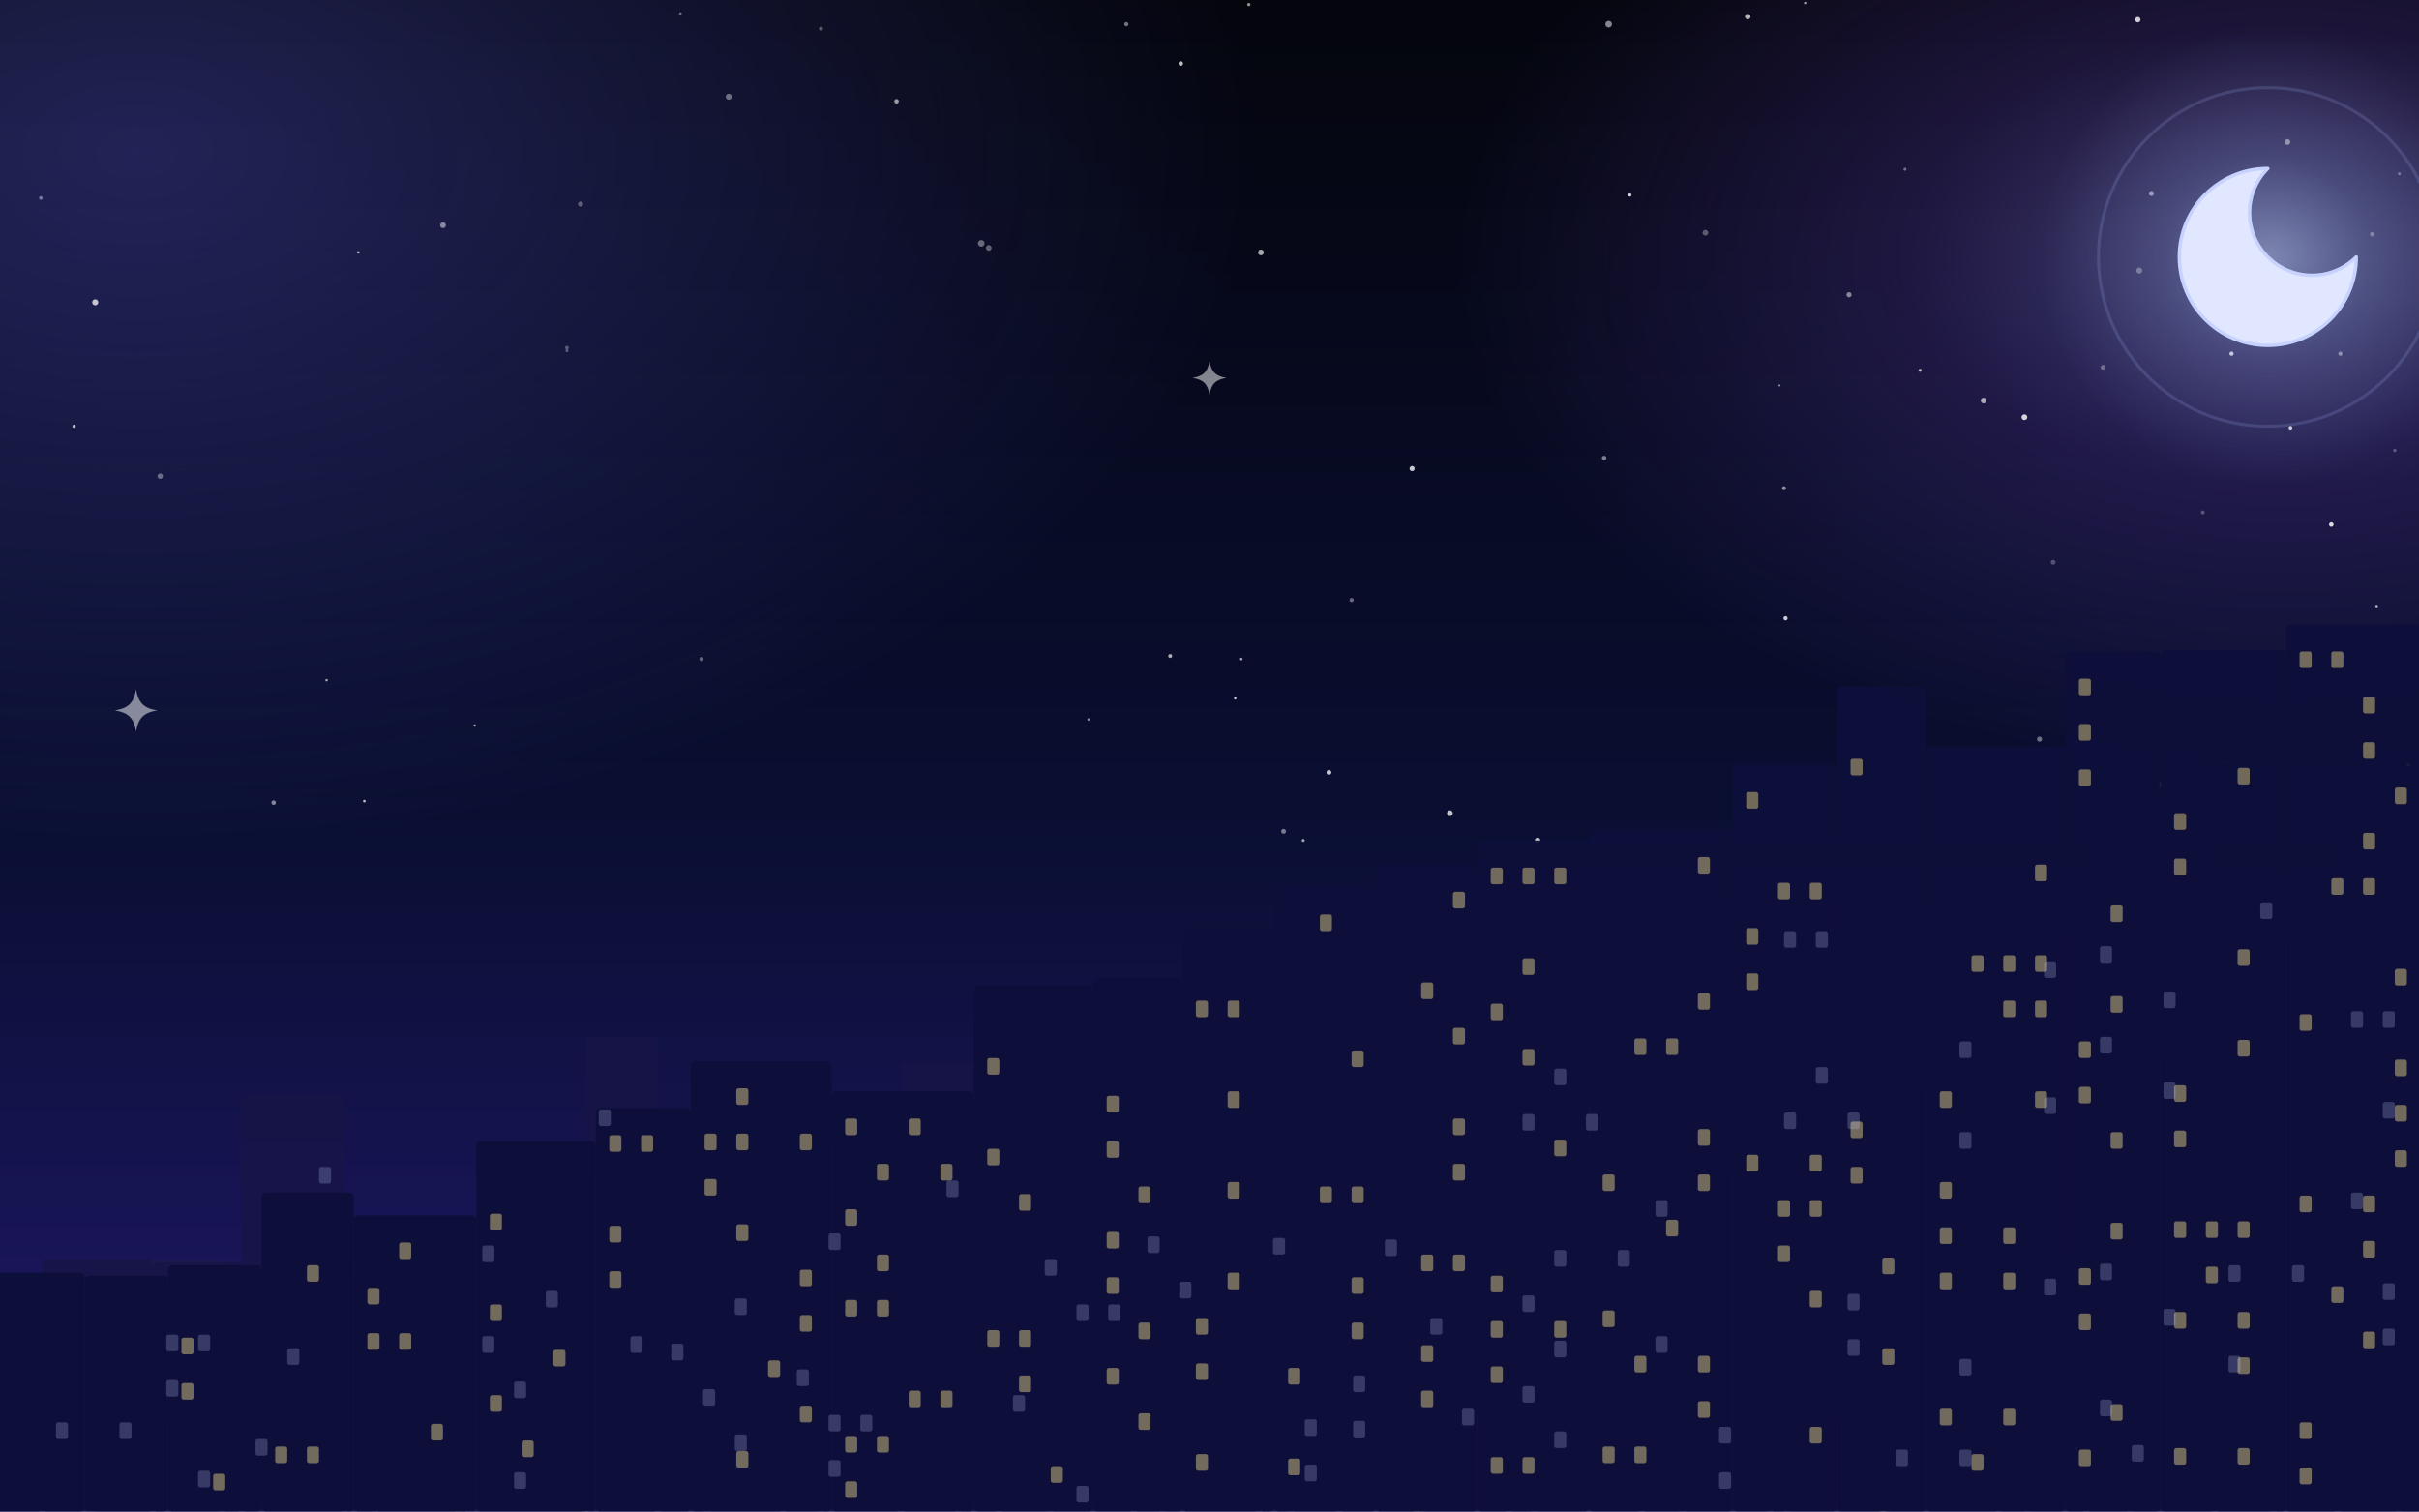
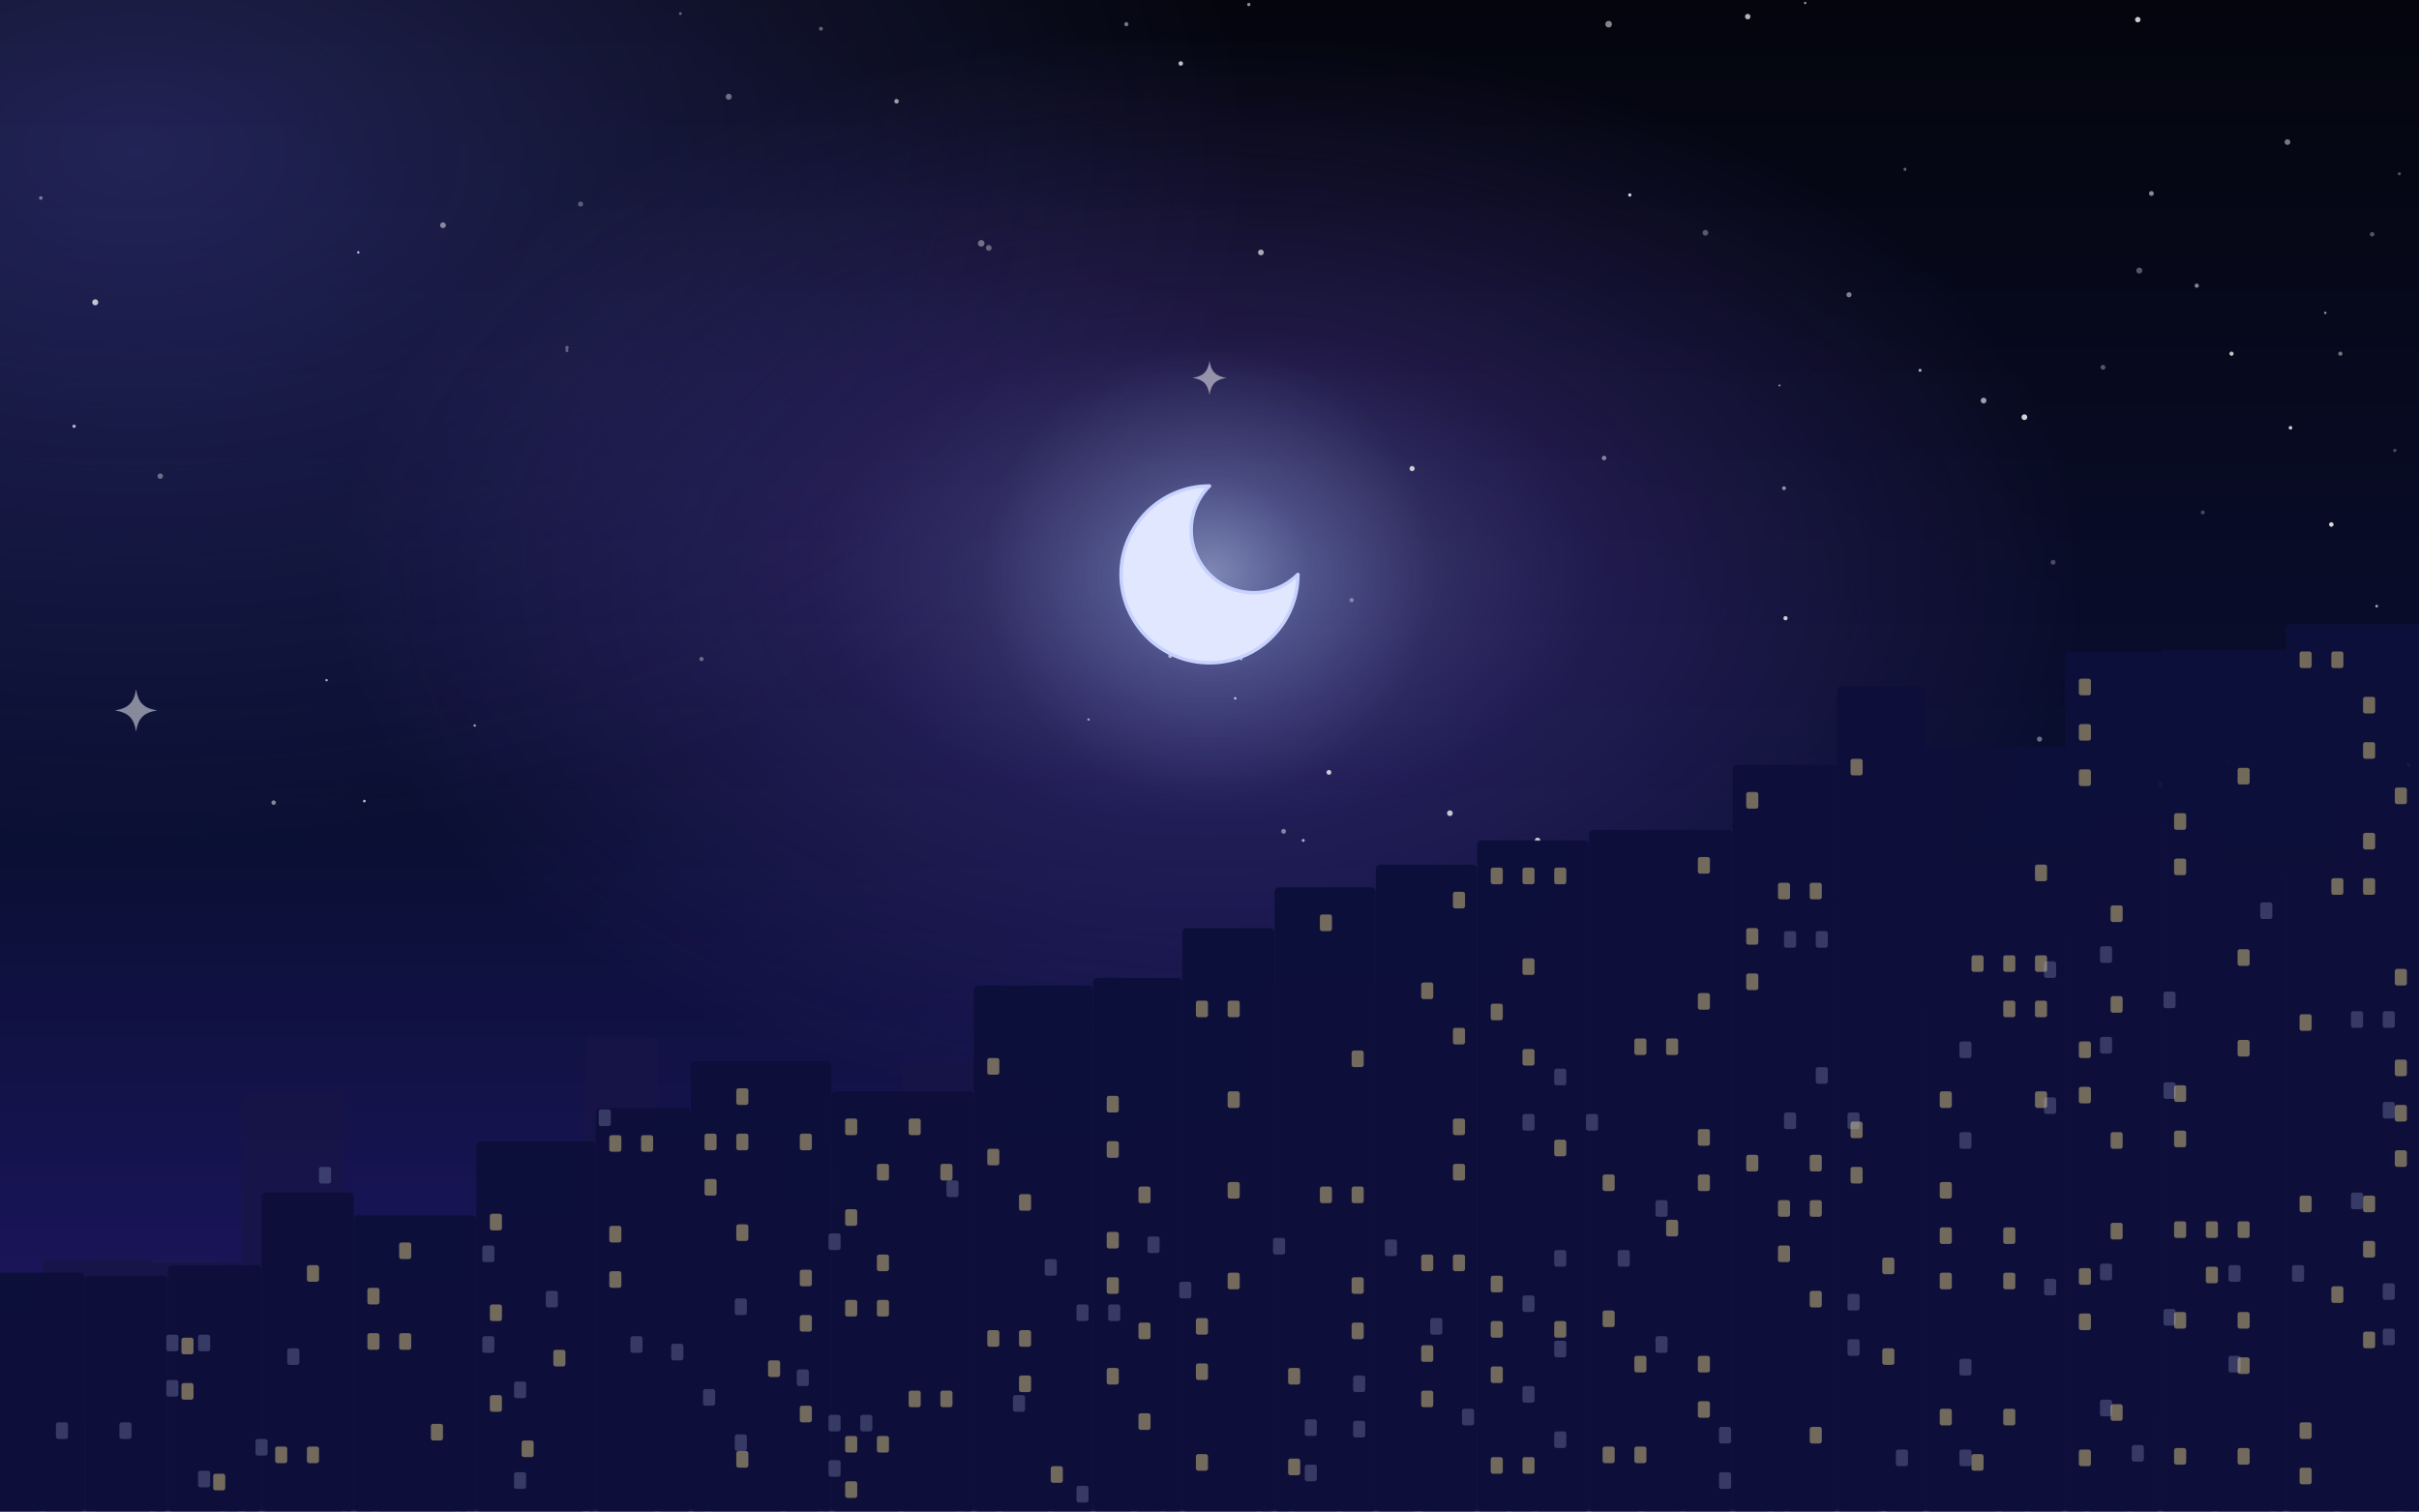
<svg xmlns="http://www.w3.org/2000/svg" viewBox="0 0 1600 1000" preserveAspectRatio="xMidYMax slice" role="img" aria-label="">
  <defs>
    <linearGradient id="sky" x1="0" y1="0" x2="0" y2="1">
      <stop offset="0" stop-color="#04050d" />
      <stop offset=".55" stop-color="#0a0f33" />
      <stop offset=".9" stop-color="#1c1660" />
      <stop offset="1" stop-color="#2a1b6e" />
    </linearGradient>
-     <radialGradient id="moon" cx="94%" cy="17%" r="34%">
+     <radialGradient id="moon" cx="50%" cy="38%" r="36%">
      <stop offset="0" stop-color="#a5b4fc" stop-opacity=".42" />
      <stop offset=".45" stop-color="#8b5cf6" stop-opacity=".18" />
      <stop offset="1" stop-color="#8b5cf6" stop-opacity="0" />
    </radialGradient>
    <radialGradient id="grn" cx="6%" cy="10%" r="46%">
      <stop offset="0" stop-color="#6366f1" stop-opacity=".30" />
      <stop offset="1" stop-color="#6366f1" stop-opacity="0" />
    </radialGradient>
    <linearGradient id="gl" x1="0" y1="0" x2="1" y2="0">
      <stop offset="0" stop-color="#a5b4fc" />
      <stop offset=".55" stop-color="#34d399" />
      <stop offset="1" stop-color="#fde68a" />
    </linearGradient>
    <filter id="b">
      <feGaussianBlur stdDeviation="9" />
    </filter>
    <path id="sp" d="M0-14C1.5-5 5-1.5 14 0 5 1.5 1.5 5 0 14-1.5 5-5 1.5-14 0-5-1.5-1.5-5 0-14Z" />
  </defs>
  <rect width="1600" height="1000" fill="url(#sky)" />
  <rect width="1600" height="1000" fill="url(#grn)" />
  <rect width="1600" height="1000" fill="url(#moon)" />
  <g fill="#fff">
    <circle cx="1064" cy="16" r="2.2" opacity="0.51" />
    <circle cx="464" cy="436" r="1.4" opacity="0.35" />
    <circle cx="649" cy="161" r="2.2" opacity="0.38" />
    <circle cx="781" cy="42" r="1.5" opacity="0.74" />
    <circle cx="63" cy="200" r="2.0" opacity="0.74" />
    <circle cx="745" cy="16" r="1.4" opacity="0.44" />
    <circle cx="817" cy="462" r="0.8" opacity="0.81" />
    <circle cx="1572" cy="401" r="0.9" opacity="0.65" />
    <circle cx="1017" cy="556" r="1.8" opacity="0.80" />
    <circle cx="1078" cy="129" r="1.1" opacity="0.82" />
    <circle cx="1391" cy="243" r="1.6" opacity="0.32" />
    <circle cx="1515" cy="283" r="1.2" opacity="0.79" />
    <circle cx="959" cy="538" r="1.9" opacity="0.75" />
    <circle cx="849" cy="550" r="1.6" opacity="0.45" />
    <circle cx="314" cy="480" r="0.8" opacity="0.63" />
    <circle cx="1156" cy="11" r="1.8" opacity="0.70" />
    <circle cx="1194" cy="2" r="0.8" opacity="0.60" />
    <circle cx="1453" cy="189" r="1.4" opacity="0.51" />
    <circle cx="774" cy="434" r="1.3" opacity="0.66" />
    <circle cx="1181" cy="409" r="1.4" opacity="0.79" />
    <circle cx="1538" cy="207" r="0.8" opacity="0.57" />
    <circle cx="1476" cy="234" r="1.4" opacity="0.75" />
    <circle cx="375" cy="230" r="1.2" opacity="0.30" />
    <circle cx="826" cy="3" r="1.1" opacity="0.56" />
    <circle cx="894" cy="397" r="1.4" opacity="0.38" />
    <circle cx="241" cy="530" r="0.9" opacity="0.70" />
    <circle cx="1457" cy="339" r="1.3" opacity="0.26" />
    <circle cx="862" cy="556" r="1.0" opacity="0.62" />
    <circle cx="720" cy="476" r="0.8" opacity="0.57" />
    <circle cx="821" cy="436" r="0.9" opacity="0.60" />
    <circle cx="1223" cy="195" r="1.7" opacity="0.48" />
    <circle cx="216" cy="450" r="0.8" opacity="0.66" />
    <circle cx="1569" cy="155" r="1.5" opacity="0.31" />
    <circle cx="1260" cy="112" r="1.0" opacity="0.39" />
    <circle cx="1128" cy="154" r="1.9" opacity="0.31" />
    <circle cx="1429" cy="519" r="2.0" opacity="0.30" />
    <circle cx="879" cy="511" r="1.6" opacity="0.77" />
    <circle cx="181" cy="531" r="1.5" opacity="0.49" />
    <circle cx="27" cy="131" r="1.2" opacity="0.40" />
    <circle cx="237" cy="167" r="0.8" opacity="0.73" />
    <circle cx="1349" cy="489" r="1.7" opacity="0.40" />
    <circle cx="49" cy="282" r="1.1" opacity="0.68" />
    <circle cx="1473" cy="504" r="0.8" opacity="0.58" />
    <circle cx="543" cy="19" r="1.3" opacity="0.34" />
    <circle cx="1270" cy="245" r="1.0" opacity="0.68" />
    <circle cx="934" cy="310" r="1.7" opacity="0.77" />
    <circle cx="482" cy="64" r="2.0" opacity="0.39" />
    <circle cx="1312" cy="265" r="1.9" opacity="0.61" />
    <circle cx="1587" cy="115" r="1.0" opacity="0.33" />
    <circle cx="654" cy="164" r="1.9" opacity="0.34" />
    <circle cx="593" cy="67" r="1.5" opacity="0.59" />
    <circle cx="1513" cy="94" r="1.9" opacity="0.46" />
    <circle cx="1593" cy="506" r="1.3" opacity="0.78" />
    <circle cx="1414" cy="13" r="1.8" opacity="0.79" />
    <circle cx="384" cy="135" r="1.7" opacity="0.30" />
    <circle cx="1423" cy="128" r="1.6" opacity="0.53" />
    <circle cx="1415" cy="179" r="2.0" opacity="0.32" />
    <circle cx="1180" cy="323" r="1.3" opacity="0.53" />
    <circle cx="834" cy="167" r="1.9" opacity="0.64" />
    <circle cx="375" cy="232" r="1.0" opacity="0.30" />
    <circle cx="106" cy="315" r="1.8" opacity="0.37" />
    <circle cx="1061" cy="303" r="1.5" opacity="0.47" />
    <circle cx="450" cy="9" r="0.9" opacity="0.38" />
    <circle cx="1177" cy="255" r="0.7" opacity="0.50" />
    <circle cx="1339" cy="276" r="1.9" opacity="0.81" />
    <circle cx="1548" cy="234" r="1.4" opacity="0.43" />
    <circle cx="1584" cy="298" r="1.1" opacity="0.27" />
    <circle cx="1542" cy="347" r="1.5" opacity="0.84" />
    <circle cx="1358" cy="372" r="1.6" opacity="0.26" />
    <circle cx="293" cy="149" r="1.9" opacity="0.48" />
  </g>
  <defs>
    <radialGradient id="mglow" cx="50%" cy="50%" r="50%">
      <stop offset="0" stop-color="#c7d2fe" stop-opacity=".42" />
      <stop offset=".45" stop-color="#a5b4fc" stop-opacity=".16" />
      <stop offset="1" stop-color="#a5b4fc" stop-opacity="0" />
    </radialGradient>
    <mask id="cres" maskUnits="userSpaceOnUse" x="1380" y="50" width="240" height="240">
      <rect x="1380" y="50" width="240" height="240" fill="#fff" />
      <circle cx="1524" cy="156" r="48" fill="#000" />
    </mask>
  </defs>
-   <circle cx="1500" cy="170" r="150" fill="url(#mglow)" />
-   <circle cx="1500" cy="170" r="112" fill="none" stroke="#a5b4fc" stroke-opacity=".18" stroke-width="2" />
-   <g transform="translate(1422 92) scale(6.5)">
-     <path d="M12 3a6 6 0 0 0 9 9 9 9 0 1 1-9-9Z" fill="#e0e7ff" stroke="#c7d2fe" stroke-width=".35" stroke-linejoin="round" />
+   <g transform="translate(-700 210)">
+     <circle cx="1500" cy="170" r="150" fill="url(#mglow)" />
+     <g transform="translate(1422 92) scale(6.5)">
+       <path d="M12 3a6 6 0 0 0 9 9 9 9 0 1 1-9-9Z" fill="#e0e7ff" stroke="#c7d2fe" stroke-width=".35" stroke-linejoin="round" />
+     </g>
  </g>
  <g fill="#fff">
    <use href="#sp" x="90" y="470" opacity=".5" />
    <use href="#sp" x="800" y="250" opacity=".5" transform="translate(800 250) scale(.8) translate(-800 -250)" />
  </g>
  <g fill="#1e1b4b" opacity=".75">
    <rect x="-20" y="846" width="81" height="154" rx="3" />
    <rect x="61" y="834" width="86" height="166" rx="3" />
    <rect x="147" y="837" width="101" height="163" rx="3" />
    <rect x="248" y="833" width="55" height="167" rx="3" />
    <rect x="303" y="842" width="86" height="158" rx="3" />
    <rect x="389" y="782" width="79" height="218" rx="3" />
    <rect x="468" y="803" width="75" height="197" rx="3" />
    <rect x="543" y="870" width="91" height="130" rx="3" />
    <rect x="634" y="850" width="61" height="150" rx="3" />
    <rect x="695" y="832" width="74" height="168" rx="3" />
    <rect x="769" y="864" width="85" height="136" rx="3" />
    <rect x="854" y="797" width="86" height="203" rx="3" />
    <rect x="940" y="755" width="75" height="245" rx="3" />
    <rect x="1015" y="762" width="98" height="238" rx="3" />
    <rect x="1113" y="777" width="69" height="223" rx="3" />
    <rect x="1182" y="853" width="65" height="147" rx="3" />
    <rect x="1247" y="721" width="94" height="279" rx="3" />
    <rect x="1341" y="832" width="68" height="168" rx="3" />
    <rect x="1409" y="801" width="95" height="199" rx="3" />
    <rect x="1504" y="764" width="83" height="236" rx="3" />
    <rect x="1587" y="821" width="101" height="179" rx="3" />
  </g>
  <g fill="#161446" opacity=".85">
    <rect x="-20" y="870" width="48" height="130" rx="3" />
    <rect x="28" y="833" width="73" height="167" rx="3" />
    <rect x="101" y="835" width="59" height="165" rx="3" />
    <rect x="160" y="724" width="68" height="276" rx="3" />
    <rect x="228" y="846" width="82" height="154" rx="3" />
    <rect x="310" y="806" width="77" height="194" rx="3" />
    <rect x="387" y="686" width="48" height="314" rx="3" />
    <rect x="435" y="751" width="83" height="249" rx="3" />
    <rect x="518" y="798" width="78" height="202" rx="3" />
    <rect x="596" y="703" width="65" height="297" rx="3" />
    <rect x="661" y="755" width="89" height="245" rx="3" />
    <rect x="750" y="740" width="83" height="260" rx="3" />
    <rect x="833" y="651" width="53" height="349" rx="3" />
    <rect x="886" y="652" width="51" height="348" rx="3" />
    <rect x="937" y="674" width="61" height="326" rx="3" />
    <rect x="998" y="629" width="88" height="371" rx="3" />
    <rect x="1086" y="596" width="85" height="404" rx="3" />
    <rect x="1171" y="598" width="74" height="402" rx="3" />
    <rect x="1245" y="671" width="77" height="329" rx="3" />
    <rect x="1322" y="618" width="58" height="382" rx="3" />
    <rect x="1380" y="548" width="85" height="452" rx="3" />
    <rect x="1465" y="579" width="81" height="421" rx="3" />
    <rect x="1546" y="531" width="59" height="469" rx="3" />
    <rect x="1605" y="595" width="53" height="405" rx="3" />
  </g>
  <g fill="#0d0f3a" opacity=".95">
    <rect x="-20" y="842" width="76" height="158" rx="3" />
    <rect x="56" y="844" width="55" height="156" rx="3" />
    <rect x="111" y="837" width="62" height="163" rx="3" />
    <rect x="173" y="789" width="61" height="211" rx="3" />
    <rect x="234" y="804" width="81" height="196" rx="3" />
    <rect x="315" y="755" width="79" height="245" rx="3" />
    <rect x="394" y="733" width="63" height="267" rx="3" />
    <rect x="457" y="702" width="93" height="298" rx="3" />
    <rect x="550" y="722" width="94" height="278" rx="3" />
    <rect x="644" y="652" width="79" height="348" rx="3" />
    <rect x="723" y="647" width="59" height="353" rx="3" />
    <rect x="782" y="614" width="61" height="386" rx="3" />
    <rect x="843" y="587" width="67" height="413" rx="3" />
    <rect x="910" y="572" width="67" height="428" rx="3" />
    <rect x="977" y="556" width="74" height="444" rx="3" />
    <rect x="1051" y="549" width="95" height="451" rx="3" />
    <rect x="1146" y="506" width="69" height="494" rx="3" />
    <rect x="1215" y="454" width="59" height="546" rx="3" />
    <rect x="1274" y="494" width="92" height="506" rx="3" />
    <rect x="1366" y="431" width="63" height="569" rx="3" />
    <rect x="1429" y="430" width="83" height="570" rx="3" />
    <rect x="1512" y="413" width="90" height="587" rx="3" />
    <rect x="1602" y="347" width="63" height="653" rx="3" />
  </g>
  <g fill="#fde68a" opacity="0.42">
    <rect x="120" y="885" width="8" height="11" rx="1.5" />
    <rect x="120" y="915" width="8" height="11" rx="1.5" />
    <rect x="141" y="975" width="8" height="11" rx="1.5" />
    <rect x="203" y="837" width="8" height="11" rx="1.5" />
    <rect x="182" y="957" width="8" height="11" rx="1.5" />
    <rect x="203" y="957" width="8" height="11" rx="1.5" />
    <rect x="264" y="822" width="8" height="11" rx="1.5" />
    <rect x="243" y="852" width="8" height="11" rx="1.5" />
    <rect x="243" y="882" width="8" height="11" rx="1.5" />
    <rect x="264" y="882" width="8" height="11" rx="1.5" />
    <rect x="285" y="942" width="8" height="11" rx="1.5" />
    <rect x="324" y="803" width="8" height="11" rx="1.5" />
    <rect x="324" y="863" width="8" height="11" rx="1.5" />
    <rect x="366" y="893" width="8" height="11" rx="1.5" />
    <rect x="324" y="923" width="8" height="11" rx="1.5" />
    <rect x="345" y="953" width="8" height="11" rx="1.5" />
    <rect x="403" y="751" width="8" height="11" rx="1.5" />
    <rect x="424" y="751" width="8" height="11" rx="1.5" />
    <rect x="403" y="811" width="8" height="11" rx="1.5" />
    <rect x="403" y="841" width="8" height="11" rx="1.5" />
    <rect x="487" y="720" width="8" height="11" rx="1.5" />
    <rect x="466" y="750" width="8" height="11" rx="1.5" />
    <rect x="487" y="750" width="8" height="11" rx="1.5" />
    <rect x="529" y="750" width="8" height="11" rx="1.5" />
    <rect x="466" y="780" width="8" height="11" rx="1.5" />
    <rect x="487" y="810" width="8" height="11" rx="1.5" />
    <rect x="529" y="840" width="8" height="11" rx="1.5" />
    <rect x="529" y="870" width="8" height="11" rx="1.5" />
    <rect x="508" y="900" width="8" height="11" rx="1.5" />
    <rect x="529" y="930" width="8" height="11" rx="1.5" />
    <rect x="487" y="960" width="8" height="11" rx="1.5" />
    <rect x="559" y="740" width="8" height="11" rx="1.5" />
    <rect x="601" y="740" width="8" height="11" rx="1.5" />
    <rect x="580" y="770" width="8" height="11" rx="1.5" />
    <rect x="622" y="770" width="8" height="11" rx="1.5" />
    <rect x="559" y="800" width="8" height="11" rx="1.5" />
    <rect x="580" y="830" width="8" height="11" rx="1.5" />
    <rect x="559" y="860" width="8" height="11" rx="1.5" />
    <rect x="580" y="860" width="8" height="11" rx="1.5" />
    <rect x="601" y="920" width="8" height="11" rx="1.5" />
    <rect x="622" y="920" width="8" height="11" rx="1.5" />
    <rect x="559" y="950" width="8" height="11" rx="1.5" />
    <rect x="580" y="950" width="8" height="11" rx="1.5" />
    <rect x="559" y="980" width="8" height="11" rx="1.5" />
    <rect x="653" y="700" width="8" height="11" rx="1.5" />
    <rect x="653" y="760" width="8" height="11" rx="1.5" />
    <rect x="674" y="790" width="8" height="11" rx="1.5" />
    <rect x="653" y="880" width="8" height="11" rx="1.5" />
    <rect x="674" y="880" width="8" height="11" rx="1.5" />
    <rect x="674" y="910" width="8" height="11" rx="1.5" />
    <rect x="695" y="970" width="8" height="11" rx="1.5" />
    <rect x="732" y="725" width="8" height="11" rx="1.5" />
    <rect x="732" y="755" width="8" height="11" rx="1.5" />
    <rect x="753" y="785" width="8" height="11" rx="1.5" />
    <rect x="732" y="815" width="8" height="11" rx="1.5" />
    <rect x="732" y="845" width="8" height="11" rx="1.5" />
    <rect x="753" y="875" width="8" height="11" rx="1.5" />
    <rect x="732" y="905" width="8" height="11" rx="1.5" />
    <rect x="753" y="935" width="8" height="11" rx="1.5" />
    <rect x="791" y="662" width="8" height="11" rx="1.5" />
    <rect x="812" y="662" width="8" height="11" rx="1.5" />
    <rect x="812" y="722" width="8" height="11" rx="1.5" />
    <rect x="812" y="782" width="8" height="11" rx="1.5" />
    <rect x="812" y="842" width="8" height="11" rx="1.5" />
    <rect x="791" y="872" width="8" height="11" rx="1.5" />
    <rect x="791" y="902" width="8" height="11" rx="1.5" />
    <rect x="791" y="962" width="8" height="11" rx="1.5" />
    <rect x="873" y="605" width="8" height="11" rx="1.5" />
    <rect x="894" y="695" width="8" height="11" rx="1.5" />
    <rect x="873" y="785" width="8" height="11" rx="1.5" />
    <rect x="894" y="785" width="8" height="11" rx="1.5" />
    <rect x="894" y="845" width="8" height="11" rx="1.5" />
    <rect x="894" y="875" width="8" height="11" rx="1.5" />
    <rect x="852" y="905" width="8" height="11" rx="1.5" />
    <rect x="852" y="965" width="8" height="11" rx="1.5" />
    <rect x="961" y="590" width="8" height="11" rx="1.5" />
    <rect x="940" y="650" width="8" height="11" rx="1.5" />
    <rect x="961" y="680" width="8" height="11" rx="1.5" />
    <rect x="961" y="740" width="8" height="11" rx="1.5" />
    <rect x="961" y="770" width="8" height="11" rx="1.5" />
    <rect x="940" y="830" width="8" height="11" rx="1.5" />
    <rect x="961" y="830" width="8" height="11" rx="1.5" />
    <rect x="940" y="890" width="8" height="11" rx="1.5" />
    <rect x="940" y="920" width="8" height="11" rx="1.5" />
    <rect x="986" y="574" width="8" height="11" rx="1.5" />
    <rect x="1007" y="574" width="8" height="11" rx="1.5" />
    <rect x="1028" y="574" width="8" height="11" rx="1.5" />
    <rect x="1007" y="634" width="8" height="11" rx="1.5" />
    <rect x="986" y="664" width="8" height="11" rx="1.5" />
    <rect x="1007" y="694" width="8" height="11" rx="1.5" />
    <rect x="1028" y="754" width="8" height="11" rx="1.5" />
    <rect x="986" y="844" width="8" height="11" rx="1.5" />
    <rect x="986" y="874" width="8" height="11" rx="1.5" />
    <rect x="1028" y="874" width="8" height="11" rx="1.5" />
    <rect x="986" y="904" width="8" height="11" rx="1.5" />
    <rect x="986" y="964" width="8" height="11" rx="1.5" />
    <rect x="1007" y="964" width="8" height="11" rx="1.5" />
    <rect x="1123" y="567" width="8" height="11" rx="1.5" />
    <rect x="1123" y="657" width="8" height="11" rx="1.5" />
    <rect x="1081" y="687" width="8" height="11" rx="1.5" />
    <rect x="1102" y="687" width="8" height="11" rx="1.5" />
    <rect x="1123" y="747" width="8" height="11" rx="1.5" />
    <rect x="1060" y="777" width="8" height="11" rx="1.5" />
    <rect x="1123" y="777" width="8" height="11" rx="1.5" />
    <rect x="1102" y="807" width="8" height="11" rx="1.5" />
    <rect x="1060" y="867" width="8" height="11" rx="1.5" />
    <rect x="1081" y="897" width="8" height="11" rx="1.5" />
    <rect x="1123" y="897" width="8" height="11" rx="1.5" />
    <rect x="1123" y="927" width="8" height="11" rx="1.5" />
    <rect x="1060" y="957" width="8" height="11" rx="1.5" />
    <rect x="1081" y="957" width="8" height="11" rx="1.5" />
    <rect x="1155" y="524" width="8" height="11" rx="1.5" />
    <rect x="1176" y="584" width="8" height="11" rx="1.5" />
    <rect x="1197" y="584" width="8" height="11" rx="1.5" />
    <rect x="1155" y="614" width="8" height="11" rx="1.5" />
    <rect x="1155" y="644" width="8" height="11" rx="1.5" />
    <rect x="1155" y="764" width="8" height="11" rx="1.5" />
    <rect x="1197" y="764" width="8" height="11" rx="1.5" />
    <rect x="1176" y="794" width="8" height="11" rx="1.5" />
    <rect x="1197" y="794" width="8" height="11" rx="1.5" />
    <rect x="1176" y="824" width="8" height="11" rx="1.5" />
    <rect x="1197" y="854" width="8" height="11" rx="1.5" />
    <rect x="1197" y="944" width="8" height="11" rx="1.5" />
    <rect x="1224" y="502" width="8" height="11" rx="1.5" />
    <rect x="1224" y="742" width="8" height="11" rx="1.5" />
    <rect x="1224" y="772" width="8" height="11" rx="1.5" />
    <rect x="1245" y="832" width="8" height="11" rx="1.5" />
    <rect x="1245" y="892" width="8" height="11" rx="1.5" />
    <rect x="1346" y="572" width="8" height="11" rx="1.5" />
    <rect x="1304" y="632" width="8" height="11" rx="1.5" />
    <rect x="1325" y="632" width="8" height="11" rx="1.5" />
    <rect x="1346" y="632" width="8" height="11" rx="1.5" />
    <rect x="1325" y="662" width="8" height="11" rx="1.5" />
    <rect x="1346" y="662" width="8" height="11" rx="1.5" />
    <rect x="1283" y="722" width="8" height="11" rx="1.5" />
    <rect x="1346" y="722" width="8" height="11" rx="1.5" />
    <rect x="1283" y="782" width="8" height="11" rx="1.5" />
    <rect x="1283" y="812" width="8" height="11" rx="1.5" />
    <rect x="1325" y="812" width="8" height="11" rx="1.5" />
    <rect x="1283" y="842" width="8" height="11" rx="1.5" />
    <rect x="1325" y="842" width="8" height="11" rx="1.5" />
    <rect x="1283" y="932" width="8" height="11" rx="1.5" />
    <rect x="1325" y="932" width="8" height="11" rx="1.5" />
    <rect x="1304" y="962" width="8" height="11" rx="1.5" />
    <rect x="1375" y="449" width="8" height="11" rx="1.5" />
    <rect x="1375" y="479" width="8" height="11" rx="1.5" />
    <rect x="1375" y="509" width="8" height="11" rx="1.5" />
    <rect x="1396" y="599" width="8" height="11" rx="1.5" />
    <rect x="1396" y="659" width="8" height="11" rx="1.5" />
    <rect x="1375" y="689" width="8" height="11" rx="1.5" />
    <rect x="1375" y="719" width="8" height="11" rx="1.5" />
    <rect x="1396" y="749" width="8" height="11" rx="1.5" />
    <rect x="1396" y="809" width="8" height="11" rx="1.5" />
    <rect x="1375" y="839" width="8" height="11" rx="1.5" />
    <rect x="1375" y="869" width="8" height="11" rx="1.5" />
    <rect x="1396" y="929" width="8" height="11" rx="1.5" />
    <rect x="1375" y="959" width="8" height="11" rx="1.5" />
    <rect x="1480" y="508" width="8" height="11" rx="1.5" />
    <rect x="1438" y="538" width="8" height="11" rx="1.5" />
    <rect x="1438" y="568" width="8" height="11" rx="1.5" />
    <rect x="1480" y="628" width="8" height="11" rx="1.5" />
    <rect x="1480" y="688" width="8" height="11" rx="1.5" />
    <rect x="1438" y="718" width="8" height="11" rx="1.5" />
    <rect x="1438" y="748" width="8" height="11" rx="1.5" />
    <rect x="1438" y="808" width="8" height="11" rx="1.5" />
    <rect x="1459" y="808" width="8" height="11" rx="1.5" />
    <rect x="1480" y="808" width="8" height="11" rx="1.5" />
    <rect x="1459" y="838" width="8" height="11" rx="1.5" />
    <rect x="1438" y="868" width="8" height="11" rx="1.5" />
    <rect x="1480" y="868" width="8" height="11" rx="1.5" />
    <rect x="1480" y="898" width="8" height="11" rx="1.5" />
    <rect x="1438" y="958" width="8" height="11" rx="1.5" />
    <rect x="1480" y="958" width="8" height="11" rx="1.5" />
    <rect x="1521" y="431" width="8" height="11" rx="1.5" />
    <rect x="1542" y="431" width="8" height="11" rx="1.5" />
    <rect x="1563" y="461" width="8" height="11" rx="1.5" />
    <rect x="1563" y="491" width="8" height="11" rx="1.5" />
    <rect x="1584" y="521" width="8" height="11" rx="1.5" />
    <rect x="1563" y="551" width="8" height="11" rx="1.5" />
    <rect x="1542" y="581" width="8" height="11" rx="1.5" />
    <rect x="1563" y="581" width="8" height="11" rx="1.5" />
    <rect x="1584" y="641" width="8" height="11" rx="1.5" />
    <rect x="1521" y="671" width="8" height="11" rx="1.5" />
    <rect x="1584" y="701" width="8" height="11" rx="1.5" />
    <rect x="1584" y="731" width="8" height="11" rx="1.5" />
    <rect x="1584" y="761" width="8" height="11" rx="1.5" />
    <rect x="1521" y="791" width="8" height="11" rx="1.5" />
    <rect x="1563" y="791" width="8" height="11" rx="1.5" />
    <rect x="1563" y="821" width="8" height="11" rx="1.5" />
    <rect x="1542" y="851" width="8" height="11" rx="1.5" />
    <rect x="1563" y="881" width="8" height="11" rx="1.5" />
    <rect x="1521" y="941" width="8" height="11" rx="1.5" />
    <rect x="1521" y="971" width="8" height="11" rx="1.5" />
    <rect x="1632" y="455" width="8" height="11" rx="1.5" />
    <rect x="1632" y="485" width="8" height="11" rx="1.5" />
    <rect x="1632" y="515" width="8" height="11" rx="1.5" />
    <rect x="1632" y="545" width="8" height="11" rx="1.5" />
    <rect x="1611" y="725" width="8" height="11" rx="1.5" />
    <rect x="1611" y="815" width="8" height="11" rx="1.5" />
    <rect x="1632" y="875" width="8" height="11" rx="1.5" />
    <rect x="1611" y="905" width="8" height="11" rx="1.5" />
    <rect x="1632" y="935" width="8" height="11" rx="1.5" />
    <rect x="1611" y="965" width="8" height="11" rx="1.5" />
  </g>
  <g fill="#c7d2fe" opacity="0.22">
    <rect x="37" y="941" width="8" height="11" rx="1.5" />
    <rect x="79" y="941" width="8" height="11" rx="1.5" />
    <rect x="110" y="883" width="8" height="11" rx="1.5" />
    <rect x="131" y="883" width="8" height="11" rx="1.5" />
    <rect x="110" y="913" width="8" height="11" rx="1.5" />
    <rect x="131" y="973" width="8" height="11" rx="1.5" />
    <rect x="211" y="772" width="8" height="11" rx="1.5" />
    <rect x="190" y="892" width="8" height="11" rx="1.5" />
    <rect x="169" y="952" width="8" height="11" rx="1.5" />
    <rect x="319" y="824" width="8" height="11" rx="1.5" />
    <rect x="361" y="854" width="8" height="11" rx="1.5" />
    <rect x="319" y="884" width="8" height="11" rx="1.5" />
    <rect x="340" y="914" width="8" height="11" rx="1.5" />
    <rect x="340" y="974" width="8" height="11" rx="1.5" />
    <rect x="396" y="734" width="8" height="11" rx="1.5" />
    <rect x="417" y="884" width="8" height="11" rx="1.5" />
    <rect x="486" y="859" width="8" height="11" rx="1.5" />
    <rect x="444" y="889" width="8" height="11" rx="1.5" />
    <rect x="465" y="919" width="8" height="11" rx="1.5" />
    <rect x="486" y="949" width="8" height="11" rx="1.5" />
    <rect x="548" y="816" width="8" height="11" rx="1.5" />
    <rect x="527" y="906" width="8" height="11" rx="1.5" />
    <rect x="548" y="936" width="8" height="11" rx="1.5" />
    <rect x="569" y="936" width="8" height="11" rx="1.5" />
    <rect x="548" y="966" width="8" height="11" rx="1.5" />
    <rect x="626" y="781" width="8" height="11" rx="1.5" />
    <rect x="691" y="833" width="8" height="11" rx="1.5" />
    <rect x="712" y="863" width="8" height="11" rx="1.5" />
    <rect x="733" y="863" width="8" height="11" rx="1.5" />
    <rect x="670" y="923" width="8" height="11" rx="1.5" />
    <rect x="712" y="983" width="8" height="11" rx="1.5" />
    <rect x="759" y="818" width="8" height="11" rx="1.5" />
    <rect x="780" y="848" width="8" height="11" rx="1.5" />
    <rect x="842" y="819" width="8" height="11" rx="1.5" />
    <rect x="863" y="939" width="8" height="11" rx="1.5" />
    <rect x="863" y="969" width="8" height="11" rx="1.5" />
    <rect x="916" y="820" width="8" height="11" rx="1.5" />
    <rect x="895" y="910" width="8" height="11" rx="1.5" />
    <rect x="895" y="940" width="8" height="11" rx="1.5" />
    <rect x="946" y="872" width="8" height="11" rx="1.5" />
    <rect x="967" y="932" width="8" height="11" rx="1.5" />
    <rect x="1028" y="707" width="8" height="11" rx="1.5" />
    <rect x="1007" y="737" width="8" height="11" rx="1.5" />
    <rect x="1049" y="737" width="8" height="11" rx="1.5" />
    <rect x="1028" y="827" width="8" height="11" rx="1.5" />
    <rect x="1070" y="827" width="8" height="11" rx="1.5" />
    <rect x="1007" y="857" width="8" height="11" rx="1.5" />
    <rect x="1028" y="887" width="8" height="11" rx="1.5" />
    <rect x="1007" y="917" width="8" height="11" rx="1.5" />
    <rect x="1028" y="947" width="8" height="11" rx="1.5" />
    <rect x="1095" y="794" width="8" height="11" rx="1.5" />
    <rect x="1095" y="884" width="8" height="11" rx="1.5" />
    <rect x="1137" y="944" width="8" height="11" rx="1.5" />
    <rect x="1137" y="974" width="8" height="11" rx="1.5" />
    <rect x="1180" y="616" width="8" height="11" rx="1.5" />
    <rect x="1201" y="616" width="8" height="11" rx="1.5" />
    <rect x="1201" y="706" width="8" height="11" rx="1.5" />
    <rect x="1180" y="736" width="8" height="11" rx="1.5" />
    <rect x="1222" y="736" width="8" height="11" rx="1.5" />
    <rect x="1222" y="856" width="8" height="11" rx="1.5" />
    <rect x="1222" y="886" width="8" height="11" rx="1.5" />
    <rect x="1296" y="689" width="8" height="11" rx="1.5" />
    <rect x="1296" y="749" width="8" height="11" rx="1.5" />
    <rect x="1296" y="899" width="8" height="11" rx="1.5" />
    <rect x="1254" y="959" width="8" height="11" rx="1.5" />
    <rect x="1296" y="959" width="8" height="11" rx="1.5" />
    <rect x="1352" y="636" width="8" height="11" rx="1.5" />
    <rect x="1352" y="726" width="8" height="11" rx="1.5" />
    <rect x="1352" y="846" width="8" height="11" rx="1.5" />
    <rect x="1389" y="626" width="8" height="11" rx="1.5" />
    <rect x="1431" y="656" width="8" height="11" rx="1.5" />
    <rect x="1389" y="686" width="8" height="11" rx="1.5" />
    <rect x="1431" y="716" width="8" height="11" rx="1.5" />
    <rect x="1389" y="836" width="8" height="11" rx="1.5" />
    <rect x="1431" y="866" width="8" height="11" rx="1.5" />
    <rect x="1389" y="926" width="8" height="11" rx="1.5" />
    <rect x="1410" y="956" width="8" height="11" rx="1.5" />
    <rect x="1495" y="597" width="8" height="11" rx="1.5" />
    <rect x="1474" y="837" width="8" height="11" rx="1.5" />
    <rect x="1516" y="837" width="8" height="11" rx="1.5" />
    <rect x="1474" y="897" width="8" height="11" rx="1.5" />
    <rect x="1555" y="669" width="8" height="11" rx="1.5" />
    <rect x="1576" y="669" width="8" height="11" rx="1.5" />
    <rect x="1576" y="729" width="8" height="11" rx="1.5" />
    <rect x="1555" y="789" width="8" height="11" rx="1.5" />
    <rect x="1576" y="849" width="8" height="11" rx="1.5" />
    <rect x="1576" y="879" width="8" height="11" rx="1.5" />
    <rect x="1614" y="613" width="8" height="11" rx="1.5" />
    <rect x="1635" y="613" width="8" height="11" rx="1.5" />
    <rect x="1635" y="643" width="8" height="11" rx="1.5" />
    <rect x="1635" y="733" width="8" height="11" rx="1.5" />
    <rect x="1614" y="763" width="8" height="11" rx="1.5" />
  </g>
</svg>
